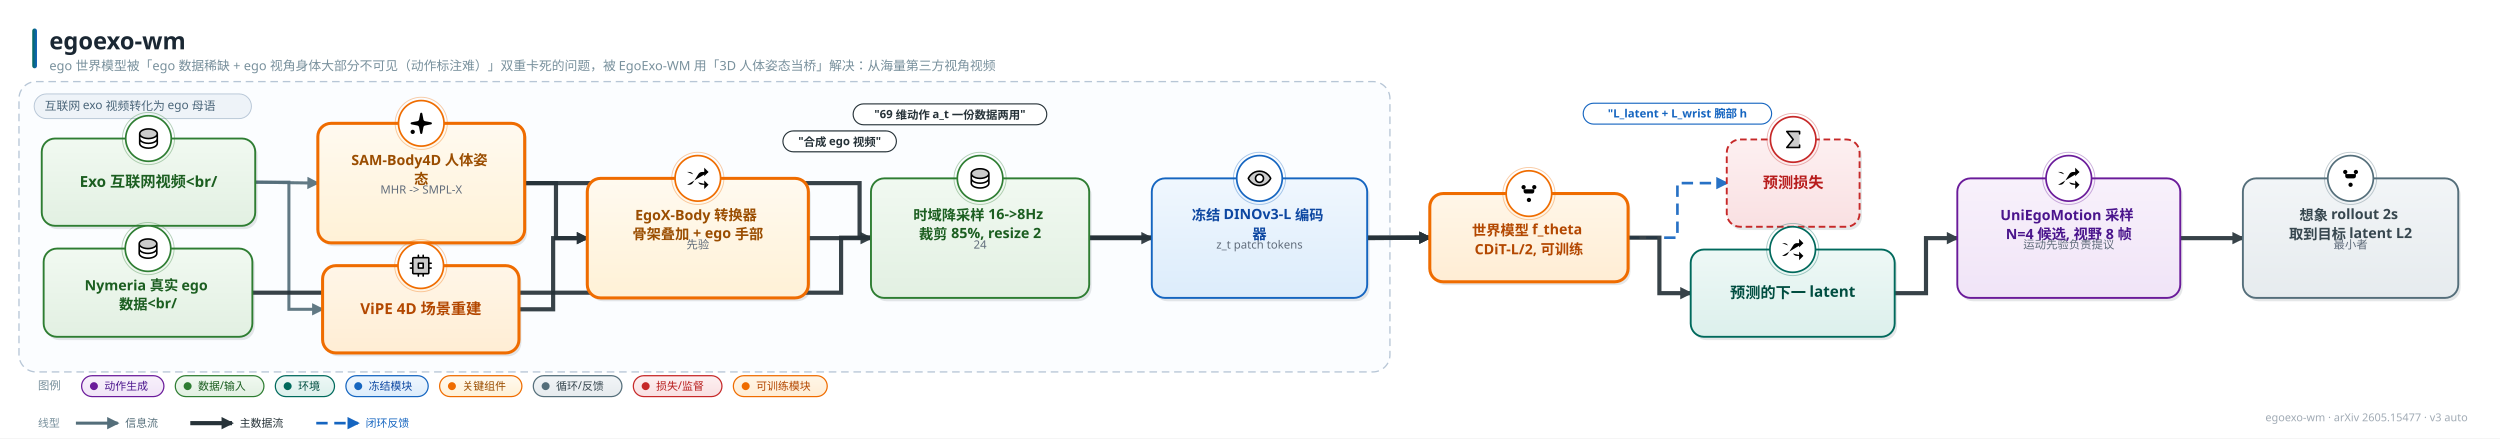
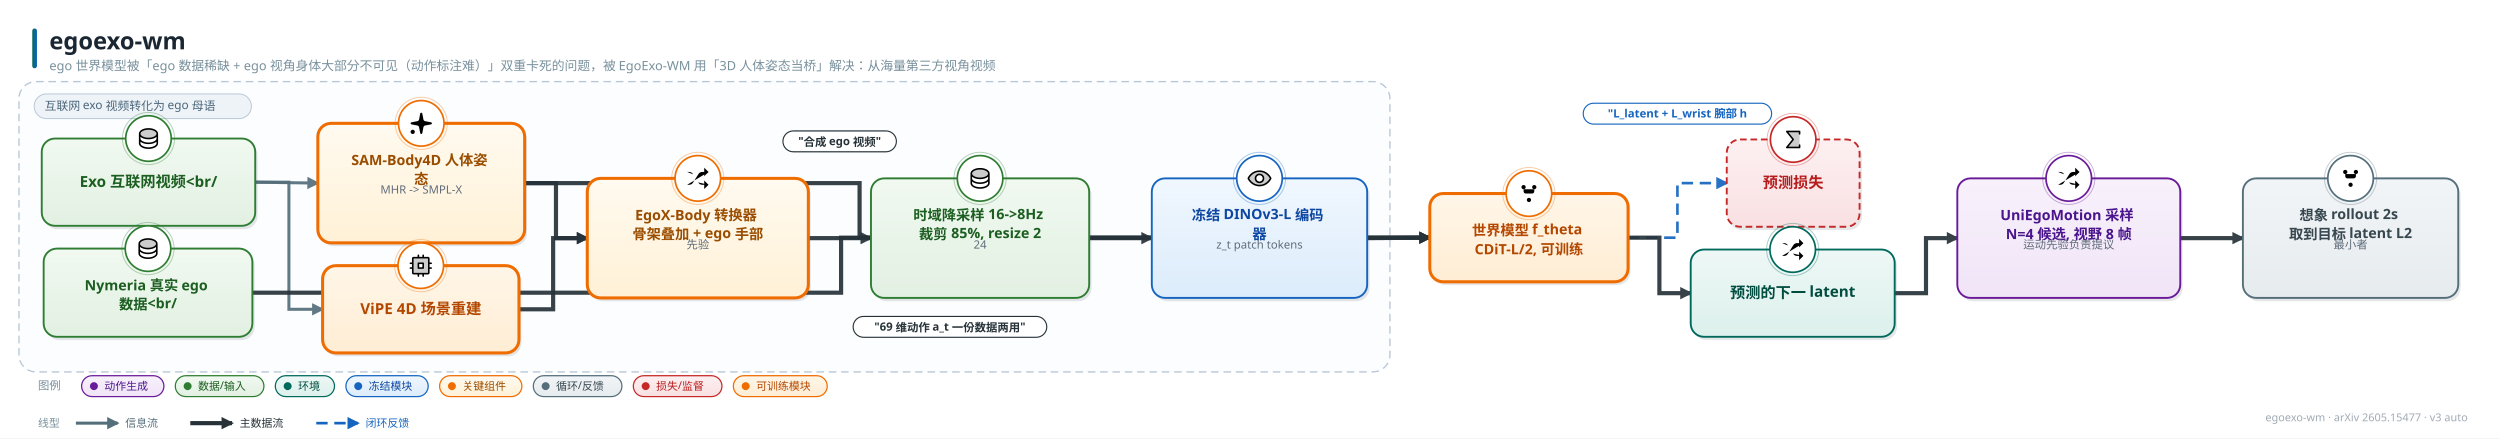
<svg xmlns="http://www.w3.org/2000/svg" width="2635" height="462" viewBox="0 0 2635 462" font-family="'PingFang SC','Hiragino Sans GB','Microsoft YaHei','Segoe UI',sans-serif">
  <style>text{font-family:'PingFang SC','Hiragino Sans GB','Microsoft YaHei','Segoe UI',sans-serif;} .lbl{font-weight:700;}</style>
  <defs>
    <linearGradient id="g-data" x1="0" y1="0" x2="0" y2="1">
      <stop offset="0" stop-color="#f1f9f1" />
      <stop offset="1" stop-color="#e2f0e2" />
    </linearGradient>
    <linearGradient id="g-frozen" x1="0" y1="0" x2="0" y2="1">
      <stop offset="0" stop-color="#f0f7fe" />
      <stop offset="1" stop-color="#dcecfb" />
    </linearGradient>
    <linearGradient id="g-train" x1="0" y1="0" x2="0" y2="1">
      <stop offset="0" stop-color="#fff6e8" />
      <stop offset="1" stop-color="#ffedd4" />
    </linearGradient>
    <linearGradient id="g-loss" x1="0" y1="0" x2="0" y2="1">
      <stop offset="0" stop-color="#fdf0f1" />
      <stop offset="1" stop-color="#f9e0e2" />
    </linearGradient>
    <linearGradient id="g-act" x1="0" y1="0" x2="0" y2="1">
      <stop offset="0" stop-color="#f8f1fb" />
      <stop offset="1" stop-color="#f0e4f7" />
    </linearGradient>
    <linearGradient id="g-loop" x1="0" y1="0" x2="0" y2="1">
      <stop offset="0" stop-color="#f2f5f7" />
      <stop offset="1" stop-color="#e6ebee" />
    </linearGradient>
    <linearGradient id="g-env" x1="0" y1="0" x2="0" y2="1">
      <stop offset="0" stop-color="#eef8f6" />
      <stop offset="1" stop-color="#dcf0ec" />
    </linearGradient>
    <linearGradient id="g-mem" x1="0" y1="0" x2="0" y2="1">
      <stop offset="0" stop-color="#fffef0" />
      <stop offset="1" stop-color="#fdf6d8" />
    </linearGradient>
    <linearGradient id="g-reward" x1="0" y1="0" x2="0" y2="1">
      <stop offset="0" stop-color="#fdf2f7" />
      <stop offset="1" stop-color="#f9e2ed" />
    </linearGradient>
    <linearGradient id="g-key" x1="0" y1="0" x2="0" y2="1">
      <stop offset="0" stop-color="#fffaf0" />
      <stop offset="1" stop-color="#fff1d6" />
    </linearGradient>
    <linearGradient id="g-title" x1="0" y1="0" x2="1" y2="0">
      <stop offset="0" stop-color="#00695c" />
      <stop offset="1" stop-color="#1565c0" />
    </linearGradient>
    <marker id="arr-main" viewBox="0 0 10 10" refX="8.5" refY="5" markerWidth="13" markerHeight="13" markerUnits="userSpaceOnUse" orient="auto-start-reverse">
      <path d="M0 0 L10 5 L0 10 z" fill="#546e7a" />
    </marker>
    <marker id="arr-thick" viewBox="0 0 10 10" refX="8.5" refY="5" markerWidth="13" markerHeight="13" markerUnits="userSpaceOnUse" orient="auto-start-reverse">
      <path d="M0 0 L10 5 L0 10 z" fill="#263238" />
    </marker>
    <marker id="arr-thin" viewBox="0 0 10 10" refX="8.5" refY="5" markerWidth="13" markerHeight="13" markerUnits="userSpaceOnUse" orient="auto-start-reverse">
      <path d="M0 0 L10 5 L0 10 z" fill="#9fb0bb" />
    </marker>
    <marker id="arr-fb" viewBox="0 0 10 10" refX="8.5" refY="5" markerWidth="13" markerHeight="13" markerUnits="userSpaceOnUse" orient="auto-start-reverse">
      <path d="M0 0 L10 5 L0 10 z" fill="#1565c0" />
    </marker>
    <marker id="arr-loss" viewBox="0 0 10 10" refX="8.5" refY="5" markerWidth="13" markerHeight="13" markerUnits="userSpaceOnUse" orient="auto-start-reverse">
      <path d="M0 0 L10 5 L0 10 z" fill="#c62828" />
    </marker>
  </defs>
  <rect width="2635" height="462" fill="#ffffff" />
  <rect x="34" y="30" width="5" height="42" rx="2.5" fill="url(#g-title)" />
  <text x="52" y="52" font-size="25" font-weight="800" fill="#1a2733">egoexo-wm</text>
  <text x="52" y="74" font-size="13.5" fill="#78909c">ego 世界模型被「ego 数据稀缺 + ego 视角身体大部分不可见（动作标注难）」双重卡死的问题，被 EgoExo-WM 用「3D 人体姿态当桥」解决：从海量第三方视角视频</text>
  <text x="2601" y="444" font-size="11.5" fill="#a0aab4" text-anchor="end">egoexo-wm · arXiv 2605.15477 · v3 auto</text>
  <rect x="20" y="86" width="1445" height="306" rx="18" fill="#fbfdff" stroke="#b7c6d6" stroke-width="1.4" stroke-dasharray="8 5" />
  <rect x="36" y="99" width="229.0" height="26" rx="13" fill="#eef3f8" stroke="#b7c6d6" />
  <text x="47" y="116" font-size="12.5" fill="#4a6579">互联网 exo 视频转化为 ego 母语</text>
  <path d="M 269.0 192.0 L 335.0 193.0" fill="none" stroke="#546e7a" stroke-width="3.2" marker-end="url(#arr-main)" opacity="0.92" />
  <path d="M 269.0 192.0 L 304.5 192.0 L 304.5 326.0 L 340.0 326.0" fill="none" stroke="#546e7a" stroke-width="3.2" marker-end="url(#arr-main)" opacity="0.92" />
  <path d="M 553.0 193.0 L 586.0 193.0 L 586.0 251.0 L 619.0 251.0" fill="none" stroke="#263238" stroke-width="4.4" marker-end="url(#arr-thick)" opacity="0.92" />
  <path d="M 547.0 326.0 L 583.0 326.0 L 583.0 251.0 L 619.0 251.0" fill="none" stroke="#263238" stroke-width="4.4" marker-end="url(#arr-thick)" opacity="0.92" />
  <path d="M 852.0 251.0 L 918.0 251.0" fill="none" stroke="#263238" stroke-width="4.4" marker-end="url(#arr-thick)" opacity="0.92" />
  <path d="M 1148.0 251.0 L 1214.0 251.0" fill="none" stroke="#263238" stroke-width="4.4" marker-end="url(#arr-thick)" opacity="0.92" />
  <path d="M 553.0 193.0 L 906.0 193.0 L 906.0 250.5 L 1507.0 250.5" fill="none" stroke="#263238" stroke-width="4.4" marker-end="url(#arr-thick)" opacity="0.92" />
  <path d="M 1441.0 251.0 L 1507.0 250.5" fill="none" stroke="#263238" stroke-width="4.4" marker-end="url(#arr-thick)" opacity="0.92" />
  <path d="M 266.0 308.5 L 886.5 308.5 L 886.5 250.5 L 1507.0 250.5" fill="none" stroke="#263238" stroke-width="4.4" marker-end="url(#arr-thick)" opacity="0.92" />
  <path d="M 1716.0 250.5 L 1768.0 250.5 L 1768.0 193.0 L 1820.0 193.0" fill="none" stroke="#1565c0" stroke-width="2.8" stroke-dasharray="12 7" marker-end="url(#arr-fb)" opacity="0.92" />
  <path d="M 1716.0 250.5 L 1749.0 250.5 L 1749.0 309.0 L 1782.0 309.0" fill="none" stroke="#263238" stroke-width="4.4" marker-end="url(#arr-thick)" opacity="0.92" />
  <path d="M 1997.0 309.0 L 2030.0 309.0 L 2030.0 251.0 L 2063.0 251.0" fill="none" stroke="#263238" stroke-width="4.4" marker-end="url(#arr-thick)" opacity="0.92" />
  <path d="M 2298.0 251.0 L 2364.0 251.0" fill="none" stroke="#263238" stroke-width="4.4" marker-end="url(#arr-thick)" opacity="0.92" />
  <rect x="46.5" y="149.5" width="225" height="92" rx="14" fill="#37474f" opacity="0.13" />
  <rect x="44" y="146" width="225" height="92" rx="14" fill="url(#g-data)" stroke="#2e7d32" stroke-width="2.0" />
  <circle cx="156.5" cy="146" r="24" fill="#ffffff" stroke="#2e7d32" stroke-width="1.8" />
  <circle cx="156.5" cy="146" r="27.5" fill="none" stroke="#2e7d32" stroke-width="1" opacity="0.35" />
  <g transform="translate(143.0,132.5) scale(0.1055)">
    <path d="M216,80c0,26.51-39.4,48-88,48S40,106.51,40,80s39.4-48,88-48S216,53.49,216,80Z" opacity="0.2" />
    <path d="M128,24C74.17,24,32,48.6,32,80v96c0,31.4,42.17,56,96,56s96-24.6,96-56V80C224,48.6,181.83,24,128,24Zm80,104c0,9.62-7.88,19.43-21.61,26.92C170.93,163.35,150.19,168,128,168s-42.93-4.65-58.39-13.08C55.88,147.43,48,137.62,48,128V111.36c17.06,15,46.23,24.64,80,24.64s62.94-9.68,80-24.64ZM69.61,53.08C85.07,44.65,105.81,40,128,40s42.93,4.65,58.39,13.08C200.12,60.57,208,70.38,208,80s-7.88,19.43-21.61,26.92C170.93,115.35,150.19,120,128,120s-42.93-4.65-58.39-13.08C55.88,99.43,48,89.62,48,80S55.88,60.57,69.61,53.08ZM186.39,202.92C170.93,211.35,150.19,216,128,216s-42.93-4.65-58.39-13.08C55.88,195.43,48,185.62,48,176V159.36c17.06,15,46.23,24.64,80,24.64s62.94-9.68,80-24.64V176C208,185.62,200.12,195.43,186.39,202.92Z" />
  </g>
  <text x="156.5" y="197" font-size="16" class="lbl" fill="#1b5e20" text-anchor="middle">Exo 互联网视频&lt;br/</text>
  <rect x="337.5" y="133.5" width="218" height="126" rx="14" fill="#37474f" opacity="0.13" />
  <rect x="335" y="130" width="218" height="126" rx="14" fill="url(#g-key)" stroke="#ef6c00" stroke-width="3.2" />
  <circle cx="444.0" cy="130" r="24" fill="#ffffff" stroke="#ef6c00" stroke-width="1.8" />
  <circle cx="444.0" cy="130" r="27.5" fill="none" stroke="#ef6c00" stroke-width="1" opacity="0.35" />
  <g transform="translate(430.5,116.5) scale(1.125)">
    <path d="M11.017 2.814a1 1 0 0 1 1.966 0l1.051 5.558a2 2 0 0 0 1.594 1.594l5.558 1.051a1 1 0 0 1 0 1.966l-5.558 1.051a2 2 0 0 0-1.594 1.594l-1.051 5.558a1 1 0 0 1-1.966 0l-1.051-5.558a2 2 0 0 0-1.594-1.594l-5.558-1.051a1 1 0 0 1 0-1.966l5.558-1.051a2 2 0 0 0 1.594-1.594z" />
    <path d="M20 2v4" />
    <path d="M22 4h-4" />
    <circle cx="4" cy="20" r="2" />
  </g>
  <text x="444.0" y="174" font-size="15" class="lbl" fill="#9a4d00" text-anchor="middle">
    <tspan x="444.0" dy="0">SAM-Body4D 人体姿</tspan>
    <tspan x="444.0" dy="20">态</tspan>
  </text>
  <text x="444.0" y="204" font-size="12" fill="#5f6b7a" text-anchor="middle">MHR -&gt; SMPL-X</text>
  <rect x="342.5" y="283.5" width="207" height="92" rx="14" fill="#37474f" opacity="0.13" />
  <rect x="340" y="280" width="207" height="92" rx="14" fill="url(#g-train)" stroke="#ef6c00" stroke-width="3.2" />
  <circle cx="443.5" cy="280" r="24" fill="#ffffff" stroke="#ef6c00" stroke-width="1.8" />
  <circle cx="443.5" cy="280" r="27.5" fill="none" stroke="#ef6c00" stroke-width="1" opacity="0.35" />
  <g transform="translate(430.0,266.5) scale(0.1055)">
    <path d="M200,48H56a8,8,0,0,0-8,8V200a8,8,0,0,0,8,8H200a8,8,0,0,0,8-8V56A8,8,0,0,0,200,48ZM152,152H104V104h48Z" opacity="0.2" />
    <path d="M152,96H104a8,8,0,0,0-8,8v48a8,8,0,0,0,8,8h48a8,8,0,0,0,8-8V104A8,8,0,0,0,152,96Zm-8,48H112V112h32Zm88,0H216V112h16a8,8,0,0,0,0-16H216V56a16,16,0,0,0-16-16H160V24a8,8,0,0,0-16,0V40H112V24a8,8,0,0,0-16,0V40H56A16,16,0,0,0,40,56V96H24a8,8,0,0,0,0,16H40v32H24a8,8,0,0,0,0,16H40v40a16,16,0,0,0,16,16H96v16a8,8,0,0,0,16,0V216h32v16a8,8,0,0,0,16,0V216h40a16,16,0,0,0,16-16V160h16a8,8,0,0,0,0-16Zm-32,56H56V56H200v95.87s0,.09,0,.13,0,.09,0,.13V200Z" />
  </g>
  <text x="443.5" y="331" font-size="16" class="lbl" fill="#b34700" text-anchor="middle">ViPE 4D 场景重建</text>
  <rect x="621.5" y="191.5" width="233" height="126" rx="14" fill="#37474f" opacity="0.13" />
  <rect x="619" y="188" width="233" height="126" rx="14" fill="url(#g-key)" stroke="#ef6c00" stroke-width="3.2" />
  <circle cx="735.5" cy="188" r="24" fill="#ffffff" stroke="#ef6c00" stroke-width="1.8" />
  <circle cx="735.5" cy="188" r="27.5" fill="none" stroke="#ef6c00" stroke-width="1" opacity="0.35" />
  <g transform="translate(722.0,174.5) scale(1.125)">
    <path d="m18 14 4 4-4 4" />
    <path d="m18 2 4 4-4 4" />
    <path d="M2 18h1.973a4 4 0 0 0 3.3-1.7l5.454-8.6a4 4 0 0 1 3.3-1.7H22" />
    <path d="M2 6h1.972a4 4 0 0 1 3.6 2.2" />
    <path d="M22 18h-6.041a4 4 0 0 1-3.3-1.8l-.359-.45" />
  </g>
  <text x="735.5" y="232" font-size="15" class="lbl" fill="#9a4d00" text-anchor="middle">
    <tspan x="735.5" dy="0">EgoX-Body 转换器</tspan>
    <tspan x="735.5" dy="20">骨架叠加 + ego 手部</tspan>
  </text>
  <text x="735.5" y="262" font-size="12" fill="#5f6b7a" text-anchor="middle">先验</text>
  <rect x="920.5" y="191.5" width="230" height="126" rx="14" fill="#37474f" opacity="0.13" />
  <rect x="918" y="188" width="230" height="126" rx="14" fill="url(#g-data)" stroke="#2e7d32" stroke-width="2.0" />
  <circle cx="1033.0" cy="188" r="24" fill="#ffffff" stroke="#2e7d32" stroke-width="1.8" />
  <circle cx="1033.0" cy="188" r="27.5" fill="none" stroke="#2e7d32" stroke-width="1" opacity="0.35" />
  <g transform="translate(1019.5,174.5) scale(0.1055)">
    <path d="M216,80c0,26.51-39.4,48-88,48S40,106.51,40,80s39.4-48,88-48S216,53.49,216,80Z" opacity="0.2" />
    <path d="M128,24C74.17,24,32,48.6,32,80v96c0,31.4,42.17,56,96,56s96-24.6,96-56V80C224,48.6,181.83,24,128,24Zm80,104c0,9.62-7.88,19.43-21.61,26.92C170.93,163.35,150.19,168,128,168s-42.93-4.65-58.39-13.08C55.88,147.43,48,137.62,48,128V111.36c17.06,15,46.23,24.64,80,24.64s62.94-9.68,80-24.64ZM69.61,53.08C85.07,44.65,105.81,40,128,40s42.93,4.65,58.39,13.08C200.12,60.57,208,70.38,208,80s-7.88,19.43-21.61,26.92C170.93,115.35,150.19,120,128,120s-42.93-4.65-58.39-13.08C55.88,99.43,48,89.62,48,80S55.88,60.57,69.61,53.08ZM186.39,202.92C170.93,211.35,150.19,216,128,216s-42.93-4.65-58.39-13.08C55.88,195.43,48,185.62,48,176V159.36c17.06,15,46.23,24.64,80,24.64s62.94-9.68,80-24.64V176C208,185.62,200.12,195.43,186.39,202.92Z" />
  </g>
  <text x="1033.0" y="232" font-size="15" class="lbl" fill="#1b5e20" text-anchor="middle">
    <tspan x="1033.0" dy="0">时域降采样 16-&gt;8Hz</tspan>
    <tspan x="1033.0" dy="20">裁剪 85%, resize 2</tspan>
  </text>
  <text x="1033.0" y="262" font-size="12" fill="#5f6b7a" text-anchor="middle">24</text>
  <rect x="1216.5" y="191.5" width="227" height="126" rx="14" fill="#37474f" opacity="0.13" />
  <rect x="1214" y="188" width="227" height="126" rx="14" fill="url(#g-frozen)" stroke="#1565c0" stroke-width="2.0" />
  <circle cx="1327.5" cy="188" r="24" fill="#ffffff" stroke="#1565c0" stroke-width="1.8" />
  <circle cx="1327.5" cy="188" r="27.5" fill="none" stroke="#1565c0" stroke-width="1" opacity="0.35" />
  <g transform="translate(1314.0,174.5) scale(0.1055)">
    <path d="M128,56C48,56,16,128,16,128s32,72,112,72,112-72,112-72S208,56,128,56Zm0,112a40,40,0,1,1,40-40A40,40,0,0,1,128,168Z" opacity="0.2" />
    <path d="M247.31,124.76c-.35-.79-8.82-19.58-27.65-38.41C194.57,61.26,162.88,48,128,48S61.43,61.26,36.34,86.35C17.51,105.18,9,124,8.69,124.76a8,8,0,0,0,0,6.5c.35.79,8.82,19.57,27.65,38.4C61.43,194.74,93.12,208,128,208s66.57-13.26,91.66-38.34c18.83-18.83,27.3-37.61,27.65-38.4A8,8,0,0,0,247.31,124.76ZM128,192c-30.78,0-57.67-11.19-79.93-33.25A133.47,133.47,0,0,1,25,128,133.33,133.33,0,0,1,48.07,97.25C70.33,75.19,97.22,64,128,64s57.67,11.19,79.93,33.25A133.46,133.46,0,0,1,231.05,128C223.84,141.46,192.43,192,128,192Zm0-112a48,48,0,1,0,48,48A48.05,48.05,0,0,0,128,80Zm0,80a32,32,0,1,1,32-32A32,32,0,0,1,128,160Z" />
  </g>
  <text x="1327.5" y="232" font-size="15" class="lbl" fill="#0d47a1" text-anchor="middle">
    <tspan x="1327.5" dy="0">冻结 DINOv3-L 编码</tspan>
    <tspan x="1327.5" dy="20">器</tspan>
  </text>
  <text x="1327.5" y="262" font-size="12" fill="#5f6b7a" text-anchor="middle">z_t patch tokens</text>
  <rect x="1509.5" y="207.5" width="209" height="93" rx="14" fill="#37474f" opacity="0.13" />
  <rect x="1507" y="204" width="209" height="93" rx="14" fill="url(#g-train)" stroke="#ef6c00" stroke-width="3.2" />
  <circle cx="1611.5" cy="204" r="24" fill="#ffffff" stroke="#ef6c00" stroke-width="1.8" />
  <circle cx="1611.5" cy="204" r="27.5" fill="none" stroke="#ef6c00" stroke-width="1" opacity="0.35" />
  <g transform="translate(1598.0,190.5) scale(1.125)">
    <path stroke="none" d="M0 0h24v24H0z" fill="none" />
    <path d="M10 18a2 2 0 1 0 4 0a2 2 0 1 0 -4 0" />
    <path d="M5 6a2 2 0 1 0 4 0a2 2 0 1 0 -4 0" />
    <path d="M15 6a2 2 0 1 0 4 0a2 2 0 1 0 -4 0" />
    <path d="M7 8v2a2 2 0 0 0 2 2h6a2 2 0 0 0 2 -2v-2" />
    <path d="M12 12l0 4" />
  </g>
  <text x="1611.5" y="248" font-size="15" class="lbl" fill="#b34700" text-anchor="middle">
    <tspan x="1611.5" dy="0">世界模型 f_theta</tspan>
    <tspan x="1611.5" dy="20">CDiT-L/2, 可训练</tspan>
  </text>
  <rect x="48.5" y="265.5" width="220" height="93" rx="14" fill="#37474f" opacity="0.13" />
  <rect x="46" y="262" width="220" height="93" rx="14" fill="url(#g-data)" stroke="#2e7d32" stroke-width="2.0" />
  <circle cx="156.0" cy="262" r="24" fill="#ffffff" stroke="#2e7d32" stroke-width="1.8" />
  <circle cx="156.0" cy="262" r="27.5" fill="none" stroke="#2e7d32" stroke-width="1" opacity="0.35" />
  <g transform="translate(142.5,248.5) scale(0.1055)">
    <path d="M216,80c0,26.51-39.4,48-88,48S40,106.51,40,80s39.4-48,88-48S216,53.49,216,80Z" opacity="0.2" />
    <path d="M128,24C74.17,24,32,48.6,32,80v96c0,31.4,42.17,56,96,56s96-24.6,96-56V80C224,48.6,181.83,24,128,24Zm80,104c0,9.62-7.88,19.43-21.61,26.92C170.93,163.35,150.19,168,128,168s-42.93-4.65-58.39-13.08C55.88,147.43,48,137.62,48,128V111.36c17.06,15,46.23,24.64,80,24.64s62.94-9.68,80-24.64ZM69.61,53.08C85.07,44.65,105.81,40,128,40s42.93,4.65,58.39,13.08C200.12,60.57,208,70.38,208,80s-7.88,19.43-21.61,26.92C170.93,115.35,150.19,120,128,120s-42.93-4.65-58.39-13.08C55.88,99.43,48,89.62,48,80S55.88,60.57,69.61,53.08ZM186.39,202.92C170.93,211.35,150.19,216,128,216s-42.93-4.65-58.39-13.08C55.88,195.43,48,185.62,48,176V159.36c17.06,15,46.23,24.64,80,24.64s62.94-9.68,80-24.64V176C208,185.62,200.12,195.43,186.39,202.92Z" />
  </g>
  <text x="156.0" y="306" font-size="15" class="lbl" fill="#1b5e20" text-anchor="middle">
    <tspan x="156.0" dy="0">Nymeria 真实 ego </tspan>
    <tspan x="156.0" dy="20">数据&lt;br/</tspan>
  </text>
  <rect x="1822.5" y="150.5" width="140" height="92" rx="14" fill="#37474f" opacity="0.13" />
  <rect x="1820" y="147" width="140" height="92" rx="14" fill="url(#g-loss)" stroke="#c62828" stroke-width="2.0" stroke-dasharray="7 4" />
  <circle cx="1890.0" cy="147" r="24" fill="#ffffff" stroke="#c62828" stroke-width="1.8" />
  <circle cx="1890.0" cy="147" r="27.5" fill="none" stroke="#c62828" stroke-width="1" opacity="0.35" />
  <g transform="translate(1876.5,133.5) scale(0.1055)">
    <path d="M192,48V208H64l64-80L64,48Z" opacity="0.2" />
    <path d="M184,72V56H80.65l53.6,67a8,8,0,0,1,0,10l-53.6,67H184V184a8,8,0,0,1,16,0v24a8,8,0,0,1-8,8H64a8,8,0,0,1-6.25-13l60-75-60-75A8,8,0,0,1,64,40H192a8,8,0,0,1,8,8V72a8,8,0,0,1-16,0Z" />
  </g>
  <text x="1890.0" y="198" font-size="16" class="lbl" fill="#b71c1c" text-anchor="middle">预测损失</text>
  <rect x="1784.5" y="266.5" width="215" height="92" rx="14" fill="#37474f" opacity="0.13" />
  <rect x="1782" y="263" width="215" height="92" rx="14" fill="url(#g-env)" stroke="#00695c" stroke-width="2.0" />
  <circle cx="1889.5" cy="263" r="24" fill="#ffffff" stroke="#00695c" stroke-width="1.8" />
  <circle cx="1889.5" cy="263" r="27.5" fill="none" stroke="#00695c" stroke-width="1" opacity="0.35" />
  <g transform="translate(1876.0,249.5) scale(1.125)">
    <path d="m18 14 4 4-4 4" />
    <path d="m18 2 4 4-4 4" />
    <path d="M2 18h1.973a4 4 0 0 0 3.3-1.7l5.454-8.6a4 4 0 0 1 3.3-1.7H22" />
    <path d="M2 6h1.972a4 4 0 0 1 3.6 2.2" />
    <path d="M22 18h-6.041a4 4 0 0 1-3.3-1.8l-.359-.45" />
  </g>
  <text x="1889.5" y="314" font-size="16" class="lbl" fill="#004d40" text-anchor="middle">预测的下一 latent</text>
  <rect x="2065.5" y="191.5" width="235" height="126" rx="14" fill="#37474f" opacity="0.13" />
  <rect x="2063" y="188" width="235" height="126" rx="14" fill="url(#g-act)" stroke="#6a1b9a" stroke-width="2.0" />
  <circle cx="2180.5" cy="188" r="24" fill="#ffffff" stroke="#6a1b9a" stroke-width="1.8" />
  <circle cx="2180.5" cy="188" r="27.5" fill="none" stroke="#6a1b9a" stroke-width="1" opacity="0.35" />
  <g transform="translate(2167.0,174.5) scale(1.125)">
    <path d="m18 14 4 4-4 4" />
    <path d="m18 2 4 4-4 4" />
    <path d="M2 18h1.973a4 4 0 0 0 3.3-1.7l5.454-8.6a4 4 0 0 1 3.3-1.7H22" />
    <path d="M2 6h1.972a4 4 0 0 1 3.6 2.2" />
    <path d="M22 18h-6.041a4 4 0 0 1-3.3-1.8l-.359-.45" />
  </g>
  <text x="2180.5" y="232" font-size="15" class="lbl" fill="#4a148c" text-anchor="middle">
    <tspan x="2180.5" dy="0">UniEgoMotion 采样</tspan>
    <tspan x="2180.5" dy="20">N=4 候选, 视野 8 帧</tspan>
  </text>
  <text x="2180.5" y="262" font-size="12" fill="#5f6b7a" text-anchor="middle">运动先验负责提议</text>
  <rect x="2366.5" y="191.5" width="227" height="126" rx="14" fill="#37474f" opacity="0.13" />
  <rect x="2364" y="188" width="227" height="126" rx="14" fill="url(#g-loop)" stroke="#546e7a" stroke-width="2.0" />
  <circle cx="2477.5" cy="188" r="24" fill="#ffffff" stroke="#546e7a" stroke-width="1.8" />
  <circle cx="2477.5" cy="188" r="27.5" fill="none" stroke="#546e7a" stroke-width="1" opacity="0.35" />
  <g transform="translate(2464.0,174.5) scale(1.125)">
    <path stroke="none" d="M0 0h24v24H0z" fill="none" />
    <path d="M10 18a2 2 0 1 0 4 0a2 2 0 1 0 -4 0" />
    <path d="M5 6a2 2 0 1 0 4 0a2 2 0 1 0 -4 0" />
    <path d="M15 6a2 2 0 1 0 4 0a2 2 0 1 0 -4 0" />
    <path d="M7 8v2a2 2 0 0 0 2 2h6a2 2 0 0 0 2 -2v-2" />
    <path d="M12 12l0 4" />
  </g>
  <text x="2477.5" y="232" font-size="15" class="lbl" fill="#37474f" text-anchor="middle">
    <tspan x="2477.5" dy="0">想象 rollout 2s</tspan>
    <tspan x="2477.5" dy="20">取到目标 latent L2</tspan>
  </text>
  <text x="2477.5" y="262" font-size="12" fill="#5f6b7a" text-anchor="middle"> 最小者</text>
  <g transform="translate(885.0,149.0)">
    <rect x="-59.8" y="-11" width="119.6" height="22" rx="11" fill="#ffffff" stroke="#263238" stroke-width="1.2" />
    <text y="4" font-size="12" fill="#263238" font-weight="600" text-anchor="middle">"合成 ego 视频"</text>
  </g>
-   <g transform="translate(1001.2,120.5)">
+   <g transform="translate(1001.2,344.5)">
    <rect x="-102.0" y="-11" width="204.1" height="22" rx="11" fill="#ffffff" stroke="#263238" stroke-width="1.2" />
    <text y="4" font-size="12" fill="#263238" font-weight="600" text-anchor="middle">"69 维动作 a_t 一份数据两用"</text>
  </g>
  <g transform="translate(1768.0,119.8)">
    <rect x="-99.3" y="-11" width="198.6" height="22" rx="11" fill="#ffffff" stroke="#1565c0" stroke-width="1.2" />
    <text y="4" font-size="12" fill="#1565c0" font-weight="600" text-anchor="middle">"L_latent + L_wrist 腕部 h</text>
  </g>
  <text x="40" y="410.5" font-size="12" fill="#78909c">图例</text>
  <g>
    <rect x="86" y="396" width="86.76" height="22" rx="11" fill="url(#g-act)" stroke="#6a1b9a" stroke-width="1.3" />
    <circle cx="99" cy="407" r="4.2" fill="#6a1b9a" />
    <text x="110" y="411" font-size="11.5" fill="#4a148c">动作生成</text>
  </g>
  <g>
    <rect x="184.76" y="396" width="93.43" height="22" rx="11" fill="url(#g-data)" stroke="#2e7d32" stroke-width="1.3" />
    <circle cx="197.76" cy="407" r="4.2" fill="#2e7d32" />
    <text x="208.76" y="411" font-size="11.5" fill="#1b5e20">数据/输入</text>
  </g>
  <g>
    <rect x="290.19" y="396" width="62.38" height="22" rx="11" fill="url(#g-env)" stroke="#00695c" stroke-width="1.3" />
    <circle cx="303.19" cy="407" r="4.2" fill="#00695c" />
    <text x="314.19" y="411" font-size="11.5" fill="#004d40">环境</text>
  </g>
  <g>
    <rect x="364.57" y="396" width="86.76" height="22" rx="11" fill="url(#g-frozen)" stroke="#1565c0" stroke-width="1.3" />
    <circle cx="377.57" cy="407" r="4.2" fill="#1565c0" />
    <text x="388.57" y="411" font-size="11.5" fill="#0d47a1">冻结模块</text>
  </g>
  <g>
    <rect x="463.33" y="396" width="86.76" height="22" rx="11" fill="url(#g-key)" stroke="#ef6c00" stroke-width="1.3" />
    <circle cx="476.33" cy="407" r="4.2" fill="#ef6c00" />
    <text x="487.33" y="411" font-size="11.5" fill="#9a4d00">关键组件</text>
  </g>
  <g>
    <rect x="562.09" y="396" width="93.43" height="22" rx="11" fill="url(#g-loop)" stroke="#546e7a" stroke-width="1.3" />
    <circle cx="575.09" cy="407" r="4.2" fill="#546e7a" />
    <text x="586.09" y="411" font-size="11.5" fill="#37474f">循环/反馈</text>
  </g>
  <g>
    <rect x="667.52" y="396" width="93.43" height="22" rx="11" fill="url(#g-loss)" stroke="#c62828" stroke-width="1.3" />
    <circle cx="680.52" cy="407" r="4.2" fill="#c62828" />
    <text x="691.52" y="411" font-size="11.5" fill="#b71c1c">损失/监督</text>
  </g>
  <g>
    <rect x="772.95" y="396" width="98.95" height="22" rx="11" fill="url(#g-train)" stroke="#ef6c00" stroke-width="1.3" />
    <circle cx="785.95" cy="407" r="4.2" fill="#ef6c00" />
    <text x="796.95" y="411" font-size="11.5" fill="#b34700">可训练模块</text>
  </g>
  <text x="40" y="450" font-size="11.5" fill="#78909c">线型</text>
  <g>
    <path d="M 80 446 h 44" stroke="#546e7a" stroke-width="3.2" marker-end="url(#arr-main)" />
    <text x="132" y="450" font-size="11.5" fill="#546e7a">信息流</text>
  </g>
  <g>
    <path d="M 200.57 446 h 44" stroke="#263238" stroke-width="4.4" marker-end="url(#arr-thick)" />
    <text x="252.57" y="450" font-size="11.5" fill="#263238">主数据流</text>
  </g>
  <g>
    <path d="M 333.33 446 h 44" stroke="#1565c0" stroke-width="2.8" stroke-dasharray="12 7" marker-end="url(#arr-fb)" />
    <text x="385.33" y="450" font-size="11.5" fill="#1565c0">闭环反馈</text>
  </g>
</svg>
